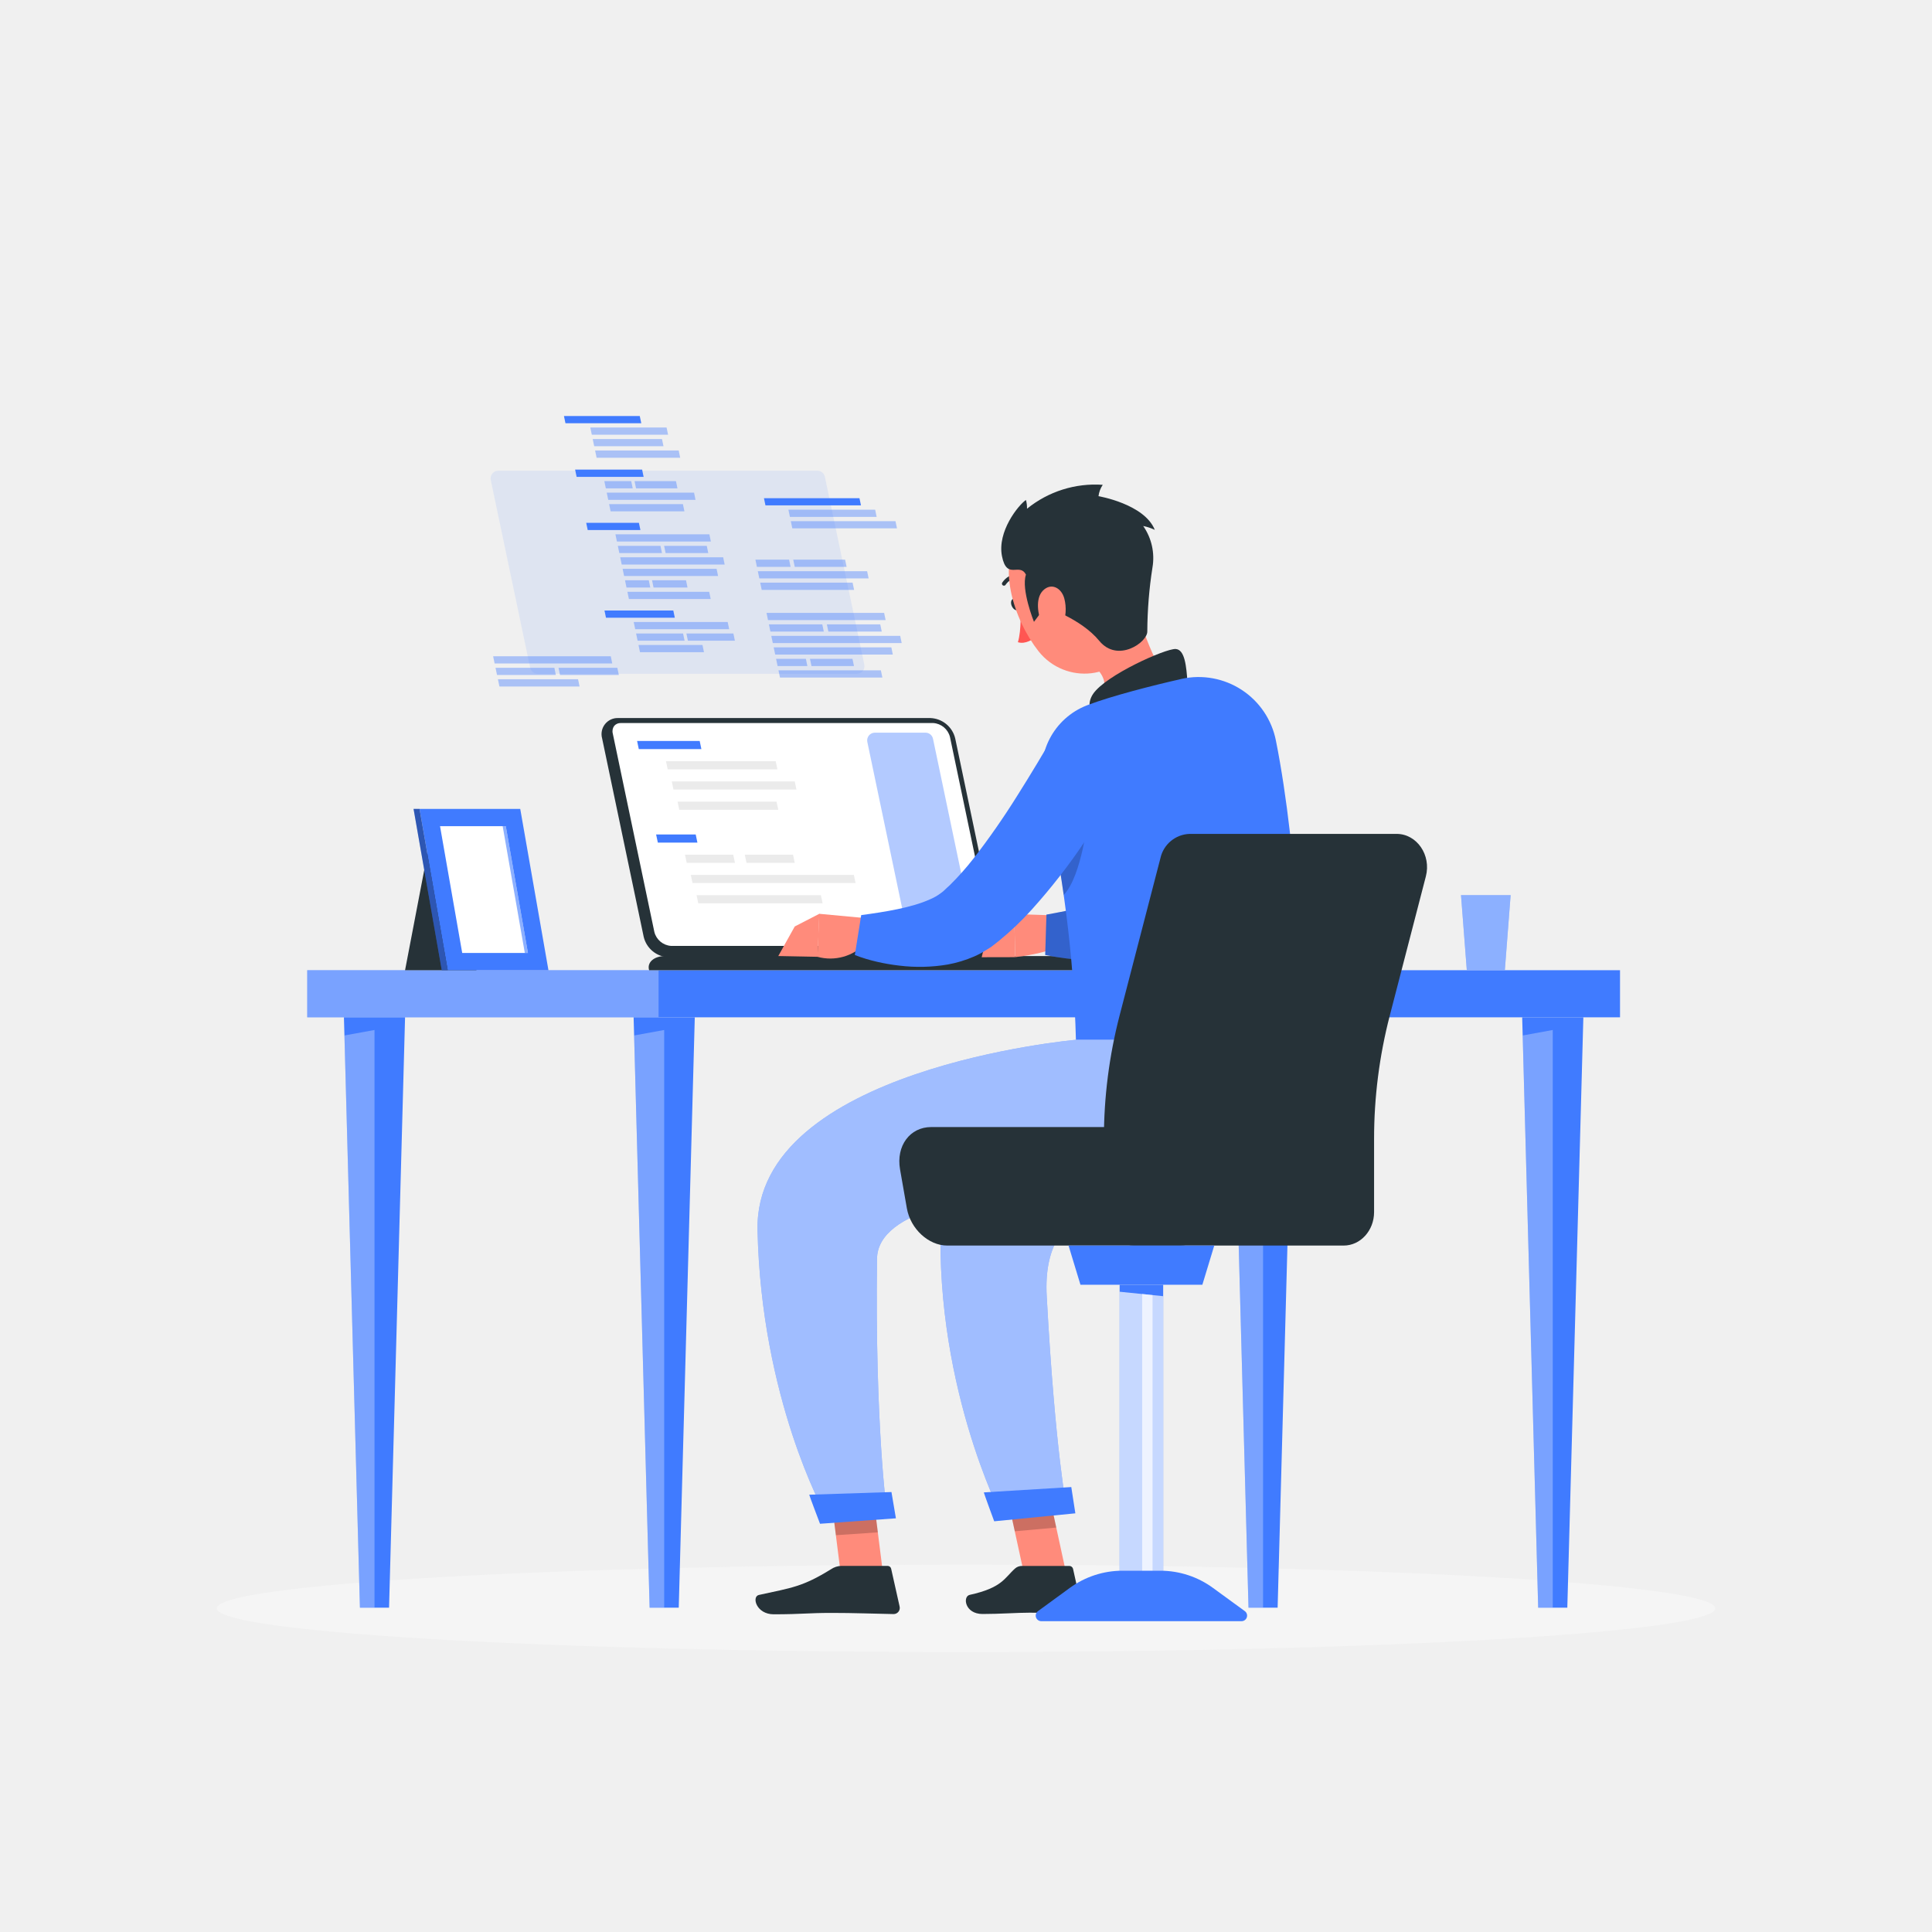
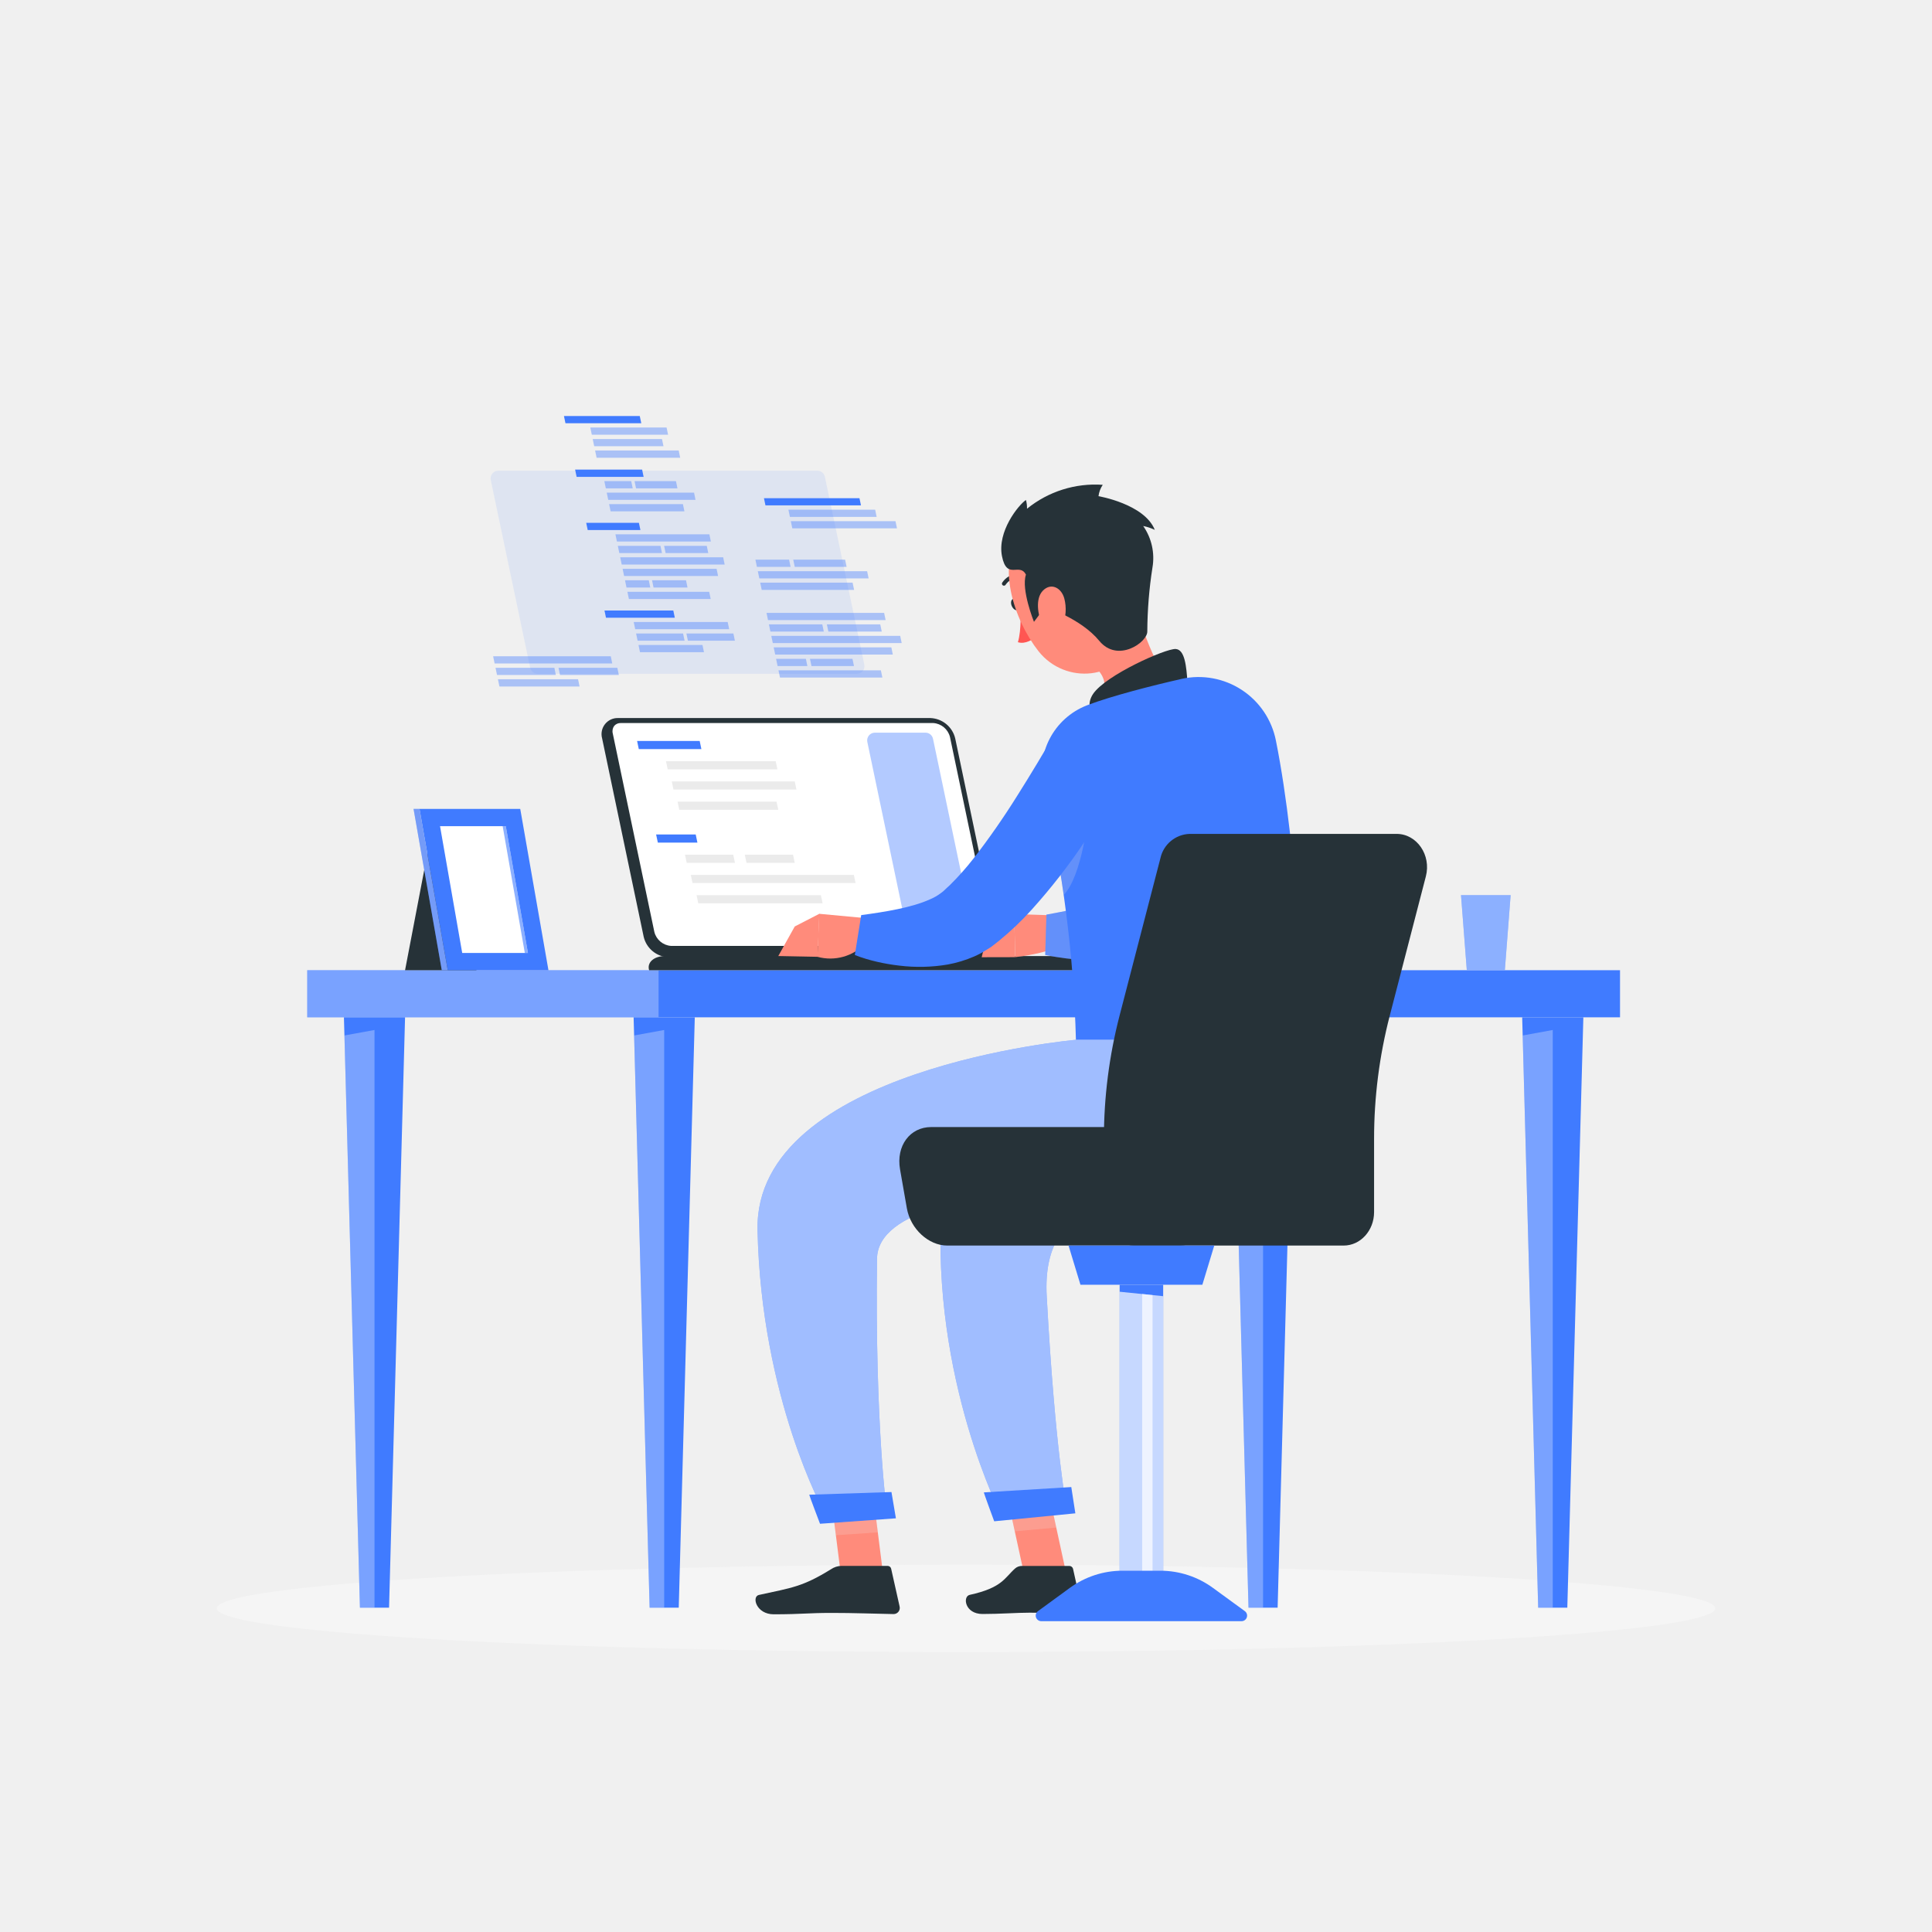
- <svg xmlns="http://www.w3.org/2000/svg" viewBox="0 0 500 500">
+ <svg xmlns="http://www.w3.org/2000/svg" fill="#efe8e6" viewBox="0 0 500 500">
  <g id="freepik--Shadow--inject-2">
    <ellipse id="freepik--path--inject-2" cx="250" cy="416.24" rx="193.89" ry="11.32" style="fill:#f5f5f5" />
  </g>
  <g id="freepik--Desk--inject-2">
    <rect x="79.51" y="251.09" width="339.75" height="12.19" style="fill:#407BFF" />
    <rect x="79.51" y="251.09" width="90.93" height="12.19" style="fill:#fff;opacity:0.3" />
    <polygon points="171.89 263.28 163.98 263.28 168.12 416.06 171.89 416.06 175.66 416.06 179.81 263.28 171.89 263.28" style="fill:#407BFF" />
    <polygon points="168.12 416.06 171.89 416.06 171.89 266.56 164.11 267.98 168.12 416.06" style="fill:#fff;opacity:0.3" />
    <polygon points="96.92 263.28 89.01 263.28 93.15 416.06 96.92 416.06 100.69 416.06 104.83 263.28 96.92 263.28" style="fill:#407BFF" />
    <polygon points="93.15 416.06 96.92 416.06 96.92 266.56 89.13 267.98 93.15 416.06" style="fill:#fff;opacity:0.3" />
    <polygon points="401.85 263.28 393.94 263.28 398.08 416.06 401.85 416.06 405.62 416.06 409.77 263.28 401.85 263.28" style="fill:#407BFF" />
    <polygon points="398.08 416.06 401.85 416.06 401.85 266.56 394.07 267.98 398.08 416.06" style="fill:#fff;opacity:0.3" />
    <polygon points="326.88 263.28 318.97 263.28 323.11 416.06 326.88 416.06 330.65 416.06 334.79 263.28 326.88 263.28" style="fill:#407BFF" />
    <polygon points="323.11 416.06 326.88 416.06 326.88 266.56 319.1 267.98 323.11 416.06" style="fill:#fff;opacity:0.3" />
    <path d="M240.78,185.83H160a4.16,4.16,0,0,0-4.17,5.28l10.76,51.35a6.87,6.87,0,0,0,6.38,5.27h80.84a4.16,4.16,0,0,0,4.17-5.27l-10.77-51.35A6.87,6.87,0,0,0,240.78,185.83Z" style="fill:#263238" />
    <path d="M173.67,244.8a4.79,4.79,0,0,1-4.32-3.6l-10.76-51.35a2.35,2.35,0,0,1,.37-2,2.17,2.17,0,0,1,1.73-.73h80.84a4.79,4.79,0,0,1,4.32,3.6l10.76,51.35a2.35,2.35,0,0,1-.37,2,2.14,2.14,0,0,1-1.73.73Z" style="fill:#fff" />
    <path d="M234.66,240.69,224.46,192a2,2,0,0,1,1.94-2.39h13.12a2,2,0,0,1,1.94,1.58l10.2,48.65a2,2,0,0,1-1.94,2.39H236.6A2,2,0,0,1,234.66,240.69Z" style="fill:#407BFF;opacity:0.4" />
    <polygon points="165.32 193.87 164.88 191.76 181.08 191.76 181.52 193.87 165.32 193.87" style="fill:#407BFF" />
    <polygon points="172.8 199.11 172.36 197 200.75 197 201.2 199.11 172.8 199.11" style="fill:#ebebeb" />
    <polygon points="174.3 204.34 173.85 202.23 205.68 202.23 206.12 204.34 174.3 204.34" style="fill:#ebebeb" />
    <polygon points="175.79 209.58 175.35 207.47 200.97 207.47 201.42 209.58 175.79 209.58" style="fill:#ebebeb" />
    <polygon points="170.25 218.07 169.8 215.96 180.05 215.96 180.49 218.07 170.25 218.07" style="fill:#407BFF" />
    <polygon points="177.72 223.3 177.28 221.19 189.76 221.19 190.21 223.3 177.72 223.3" style="fill:#ebebeb" />
    <polygon points="193.2 223.3 192.75 221.19 205.24 221.19 205.68 223.3 193.2 223.3" style="fill:#ebebeb" />
    <polygon points="179.22 228.54 178.78 226.43 220.98 226.43 221.42 228.54 179.22 228.54" style="fill:#ebebeb" />
    <polygon points="180.71 233.77 180.27 231.66 212.45 231.66 212.89 233.77 180.71 233.77" style="fill:#ebebeb" />
    <path d="M278.52,247.42H172.16c-2.9,0-4.78,1.65-4.17,3.67H284.9C284.3,249.07,281.42,247.42,278.52,247.42Z" style="fill:#263238" />
    <path d="M137.21,172.85,127,124.19a2,2,0,0,1,1.94-2.38h82.6a2,2,0,0,1,1.94,1.57L223.69,172a2,2,0,0,1-1.94,2.39h-82.6A2,2,0,0,1,137.21,172.85Z" style="fill:#407BFF;opacity:0.1" />
    <polygon points="166.57 123.41 149.23 123.41 148.84 121.54 166.18 121.54 166.57 123.41" style="fill:#407BFF" />
    <polygon points="163.75 126.39 156.79 126.39 156.4 124.52 163.36 124.52 163.75 126.39" style="fill:#407BFF;opacity:0.4" />
    <polygon points="175.33 126.39 164.61 126.39 164.22 124.52 174.94 124.52 175.33 126.39" style="fill:#407BFF;opacity:0.4" />
    <polygon points="180 129.36 157.41 129.36 157.02 127.49 179.62 127.49 180 129.36" style="fill:#407BFF;opacity:0.4" />
    <polygon points="177.13 132.34 158.03 132.34 157.64 130.47 176.74 130.47 177.13 132.34" style="fill:#407BFF;opacity:0.4" />
    <polygon points="189.8 163.95 177.64 163.95 178.03 165.81 190.19 165.81 189.8 163.95" style="fill:#407BFF;opacity:0.4" />
    <polygon points="174.64 159.87 156.83 159.87 156.44 158 174.25 158 174.64 159.87" style="fill:#407BFF" />
    <polygon points="181.8 166.92 165.24 166.92 165.63 168.79 182.19 168.79 181.8 166.92" style="fill:#407BFF;opacity:0.4" />
    <polygon points="176.78 163.95 164.62 163.95 165.01 165.81 177.17 165.81 176.78 163.95" style="fill:#407BFF;opacity:0.4" />
    <polygon points="188.32 160.97 164 160.97 164.39 162.84 188.71 162.84 188.32 160.97" style="fill:#407BFF;opacity:0.4" />
    <polygon points="165.96 109.53 146.34 109.53 145.95 107.67 165.57 107.67 165.96 109.53" style="fill:#407BFF" />
    <polygon points="175.65 116.59 154.01 116.59 154.4 118.46 176.03 118.46 175.65 116.59" style="fill:#407BFF;opacity:0.4" />
    <polygon points="171.32 113.62 153.39 113.62 153.78 115.48 171.71 115.48 171.32 113.62" style="fill:#407BFF;opacity:0.4" />
    <polygon points="172.51 110.64 152.77 110.64 153.16 112.51 172.9 112.51 172.51 110.64" style="fill:#407BFF;opacity:0.4" />
    <polygon points="165.74 137.18 152.1 137.18 151.71 135.31 165.35 135.31 165.74 137.18" style="fill:#407BFF" />
    <polygon points="187.16 144.23 160.51 144.23 160.9 146.1 187.54 146.1 187.16 144.23" style="fill:#407BFF;opacity:0.4" />
    <polygon points="170.93 141.26 159.89 141.26 160.28 143.13 171.32 143.13 170.93 141.26" style="fill:#407BFF;opacity:0.4" />
    <polygon points="182.91 141.26 171.87 141.26 172.26 143.13 183.3 143.13 182.91 141.26" style="fill:#407BFF;opacity:0.4" />
    <polygon points="183.59 138.28 159.27 138.28 159.66 140.15 183.97 140.15 183.59 138.28" style="fill:#407BFF;opacity:0.4" />
    <polygon points="183.54 153.16 162.37 153.16 162.76 155.02 183.93 155.02 183.54 153.16" style="fill:#407BFF;opacity:0.4" />
    <polygon points="167.91 150.18 161.75 150.18 162.14 152.05 168.29 152.05 167.91 150.18" style="fill:#407BFF;opacity:0.4" />
    <polygon points="177.54 150.18 168.75 150.18 169.14 152.05 177.93 152.05 177.54 150.18" style="fill:#407BFF;opacity:0.4" />
    <polygon points="185.45 147.21 161.13 147.21 161.52 149.07 185.84 149.07 185.45 147.21" style="fill:#407BFF;opacity:0.4" />
    <polygon points="204.6 146.71 195.89 146.71 195.5 144.84 204.22 144.84 204.6 146.71" style="fill:#407BFF;opacity:0.4" />
    <polygon points="219.1 146.71 205.68 146.71 205.29 144.84 218.71 144.84 219.1 146.71" style="fill:#407BFF;opacity:0.4" />
    <polygon points="224.8 149.69 196.51 149.69 196.12 147.82 224.41 147.82 224.8 149.69" style="fill:#407BFF;opacity:0.4" />
    <polygon points="221.04 152.66 197.13 152.66 196.74 150.79 220.65 150.79 221.04 152.66" style="fill:#407BFF;opacity:0.4" />
    <polygon points="231.75 134.88 204.66 134.88 205.05 136.74 232.14 136.74 231.75 134.88" style="fill:#407BFF;opacity:0.4" />
    <polygon points="226.49 131.9 204.04 131.9 204.43 133.77 226.87 133.77 226.49 131.9" style="fill:#407BFF;opacity:0.4" />
    <polygon points="222.43 128.93 197.71 128.93 198.1 130.79 222.82 130.79 222.43 128.93" style="fill:#407BFF" />
    <polygon points="232.97 164.56 199.61 164.56 200 166.43 233.36 166.43 232.97 164.56" style="fill:#407BFF;opacity:0.4" />
    <polygon points="212.81 161.59 198.99 161.59 199.38 163.45 213.2 163.45 212.81 161.59" style="fill:#407BFF;opacity:0.4" />
    <polygon points="227.81 161.59 213.99 161.59 214.38 163.45 228.2 163.45 227.81 161.59" style="fill:#407BFF;opacity:0.4" />
    <polygon points="228.81 158.61 198.37 158.61 198.76 160.48 229.2 160.48 228.81 158.61" style="fill:#407BFF;opacity:0.4" />
    <polygon points="227.97 173.48 201.47 173.48 201.86 175.35 228.36 175.35 227.97 173.48" style="fill:#407BFF;opacity:0.4" />
    <polygon points="208.56 170.51 200.85 170.51 201.24 172.38 208.95 172.38 208.56 170.51" style="fill:#407BFF;opacity:0.4" />
    <polygon points="220.62 170.51 209.62 170.51 210.01 172.38 221.01 172.38 220.62 170.51" style="fill:#407BFF;opacity:0.4" />
    <polygon points="230.68 167.53 200.23 167.53 200.62 169.4 231.06 169.4 230.68 167.53" style="fill:#407BFF;opacity:0.4" />
    <polygon points="149.6 175.79 128.86 175.79 129.25 177.66 149.99 177.66 149.6 175.79" style="fill:#407BFF;opacity:0.4" />
    <polygon points="143.47 172.82 128.24 172.82 128.63 174.68 143.85 174.68 143.47 172.82" style="fill:#407BFF;opacity:0.4" />
    <polygon points="159.76 172.82 144.54 172.82 144.93 174.68 160.16 174.68 159.76 172.82" style="fill:#407BFF;opacity:0.4" />
    <polygon points="158.07 169.84 127.62 169.84 128.01 171.71 158.45 171.71 158.07 169.84" style="fill:#407BFF;opacity:0.4" />
    <polygon points="390.95 231.66 378.11 231.66 379.61 251.09 389.45 251.09 390.95 231.66" style="fill:#407BFF" />
    <polygon points="390.95 231.66 378.11 231.66 379.61 251.09 389.45 251.09 390.95 231.66" style="fill:#fff;opacity:0.4" />
    <polygon points="111.13 218.17 129.59 218.17 123.29 251.09 104.83 251.09 111.13 218.17" style="fill:#263238" />
    <polygon points="134.64 209.35 108.57 209.35 115.87 251.09 141.94 251.09 134.64 209.35" style="fill:#407BFF" />
    <polygon points="107.03 209.35 108.57 209.35 115.87 251.09 114.33 251.09 107.03 209.35" style="fill:#407BFF" />
    <polygon points="107.03 209.35 108.57 209.35 115.87 251.09 114.33 251.09 107.03 209.35" style="opacity:0.3" />
    <polygon points="119.62 246.62 113.88 213.81 130.9 213.81 136.63 246.62 119.62 246.62" style="fill:#fff" />
    <polygon points="135.82 246.62 130.09 213.81 130.9 213.81 136.63 246.62 135.82 246.62" style="fill:#407BFF;opacity:0.6" />
  </g>
  <g id="freepik--Character--inject-2">
    <path d="M263.77,156c.37.8.25,1.65-.28,1.89s-1.25-.21-1.62-1-.24-1.65.28-1.89S263.4,155.16,263.77,156Z" style="fill:#263238" />
    <path d="M264.09,157.58s.32,5.46-.66,8.62c2,.67,4.16-1,4.16-1Z" style="fill:#ff5652" />
    <path d="M263.87,149.39a.53.53,0,0,1-.3.12,4.12,4.12,0,0,0-3.29,1.79.52.52,0,1,1-.9-.52,5.14,5.14,0,0,1,4.13-2.31.52.52,0,0,1,.36.92Z" style="fill:#263238" />
    <path d="M293.22,154.76c3.09,10.7,6.54,19,10.75,23.74,0,0,.08,8.41-14.25,12.41-15.76,4.4-9.72-5.72-9.72-5.72,8-4.45,7.24-11.17,1.22-13.73Z" style="fill:#ff8b7b" />
    <path d="M307.31,176.45c-.28-3.91-.65-8.37-3.06-8.49-2.66-.12-18.06,6.76-21.35,11.61s3.14,9.6,3.14,9.6Z" style="fill:#263238" />
    <path d="M275.79,237l-13.3-.44.24,11.14s11.6-1.2,12.11-4.25Z" style="fill:#ff8b7b" />
    <polygon points="255.46 242.03 254.06 247.73 262.73 247.71 262.49 236.57 255.46 242.03" style="fill:#ff8b7b" />
    <path d="M329.17,190.71l-.28,2.86c-.09.92-.21,1.82-.33,2.73-.23,1.81-.52,3.62-.83,5.42-.6,3.61-1.38,7.2-2.28,10.81a107.83,107.83,0,0,1-3.32,10.87c-.69,1.83-1.41,3.66-2.27,5.52a45.73,45.73,0,0,1-3,5.65c-.27.47-.61,1-.94,1.44s-.65,1-1,1.46-.72,1-1.18,1.47l-.65.74a10.06,10.06,0,0,1-.74.78,22.81,22.81,0,0,1-6.93,4.65,41,41,0,0,1-12.43,3.15c-1.95.23-3.88.32-5.77.37s-3.78,0-5.64-.1-3.7-.26-5.53-.48-3.61-.51-5.55-.9l.32-10.45a160.33,160.33,0,0,0,18.9-4.5,41.44,41.44,0,0,0,4.06-1.56,18.63,18.63,0,0,0,3.22-1.75,4.48,4.48,0,0,0,1.46-1.42l.29-.46a6.53,6.53,0,0,0,.37-.61,7.56,7.56,0,0,0,.39-.71c.13-.26.27-.5.4-.79a52.59,52.59,0,0,0,2.89-7.94c.82-2.94,1.59-6,2.21-9.17s1.22-6.37,1.77-9.6l.76-4.86.69-4.73Z" style="fill:#407BFF" />
    <path d="M329.17,190.71l-.28,2.86c-.09.92-.21,1.82-.33,2.73-.23,1.81-.52,3.62-.83,5.42-.6,3.61-1.38,7.2-2.28,10.81a107.83,107.83,0,0,1-3.32,10.87c-.69,1.83-1.41,3.66-2.27,5.52a45.73,45.73,0,0,1-3,5.65c-.27.47-.61,1-.94,1.44s-.65,1-1,1.46-.72,1-1.18,1.47l-.65.74a10.06,10.06,0,0,1-.74.78,22.81,22.81,0,0,1-6.93,4.65,41,41,0,0,1-12.43,3.15c-1.95.23-3.88.32-5.77.37s-3.78,0-5.64-.1-3.7-.26-5.53-.48-3.61-.51-5.55-.9l.32-10.45a160.33,160.33,0,0,0,18.9-4.5,41.44,41.44,0,0,0,4.06-1.56,18.63,18.63,0,0,0,3.22-1.75,4.48,4.48,0,0,0,1.46-1.42l.29-.46a6.53,6.53,0,0,0,.37-.61,7.56,7.56,0,0,0,.39-.71c.13-.26.27-.5.4-.79a52.59,52.59,0,0,0,2.89-7.94c.82-2.94,1.59-6,2.21-9.17s1.22-6.37,1.77-9.6l.76-4.86.69-4.73Z" style="opacity:0.2" />
    <path d="M270.12,204a326.55,326.55,0,0,1,8.33,65.14H337c.32-7.23-.9-48-6.79-77.45a20.4,20.4,0,0,0-24.4-16l-.28.07c-7.31,1.66-17.8,4.34-24,6.69l-.25.1A18.33,18.33,0,0,0,270.12,204Z" style="fill:#407BFF" />
    <path d="M273.93,222.7c.46,2.81.93,5.79,1.36,8.91,4.79-5,6.31-20.32,6.31-20.32Z" style="opacity:0.2" />
    <path d="M225.29,237.73,212,236.49l-.44,11.13A12.48,12.48,0,0,0,224,244.11Z" style="fill:#ff8b7b" />
    <polygon points="205.68 239.77 201.42 247.42 211.6 247.62 212.04 236.49 205.68 239.77" style="fill:#ff8b7b" />
    <path d="M292.09,198.87c-.92,1.75-1.74,3.3-2.66,4.9s-1.8,3.16-2.75,4.71c-1.88,3.12-3.83,6.18-5.89,9.21a153.64,153.64,0,0,1-13.71,17.64,75.7,75.7,0,0,1-8.69,8.27c-.39.33-.85.65-1.28,1s-.81.63-1.45,1-1.18.74-1.76,1.06-1.18.61-1.77.87a31.42,31.42,0,0,1-6.88,2.09,43.44,43.44,0,0,1-12.52.28,52,52,0,0,1-5.8-1q-1.43-.33-2.82-.75c-1-.28-1.81-.59-2.88-1l1.65-10.32c6.28-.85,13.07-1.94,17.75-4.06a12.83,12.83,0,0,0,2.91-1.67,6.81,6.81,0,0,0,1-.84c.07-.09.38-.36.61-.58s.5-.43.75-.69a71.37,71.37,0,0,0,6-6.75,195.49,195.49,0,0,0,11.27-16.16c1.8-2.83,3.55-5.71,5.3-8.6l2.58-4.34,2.49-4.27Z" style="fill:#407BFF" />
    <polygon points="276.02 407.6 265.08 407.6 259.57 382.25 270.52 382.25 276.02 407.6" style="fill:#ff8b7b" />
    <path d="M264.47,405.26h12.3a1,1,0,0,1,.93.74l2.16,9.74a1.6,1.6,0,0,1-1.6,1.94c-4.29-.07-6.38-.32-11.79-.32-3.33,0-7.6.34-12.19.34s-5.2-4.54-3.32-4.95c8.44-1.85,9-4.39,11.73-6.82A2.64,2.64,0,0,1,264.47,405.26Z" style="fill:#263238" />
    <g style="opacity:0.2">
      <polygon points="270.53 382.26 259.57 382.26 262.63 396.3 273.37 395.33 270.53 382.26" />
    </g>
    <path d="M289.71,141.9c4,10.12,6.78,15.85,4.14,23.2-4,11.05-18.19,12.17-25.09,3.43-6.2-7.87-11.62-23.1-3.79-31.47A14.81,14.81,0,0,1,289.71,141.9Z" style="fill:#ff8b7b" />
    <path d="M270.49,157.06c-1.64,2.2-2.9,3.87-2.9,3.87s-3.37-8.37-2.08-12.21c-1.64-3.25-4.95,1.54-6.2-4.79s4.16-13.13,6.2-14.54a7.41,7.41,0,0,1,.28,2.27,28,28,0,0,1,19.6-6.19,6.77,6.77,0,0,0-1.1,2.94s11.87,2,14.57,8.72a12.83,12.83,0,0,0-3-1,14.49,14.49,0,0,1,2.4,10.72,110.21,110.21,0,0,0-1.34,16.53c.11,2.84-7.68,8.27-12.43,2.47S270.49,157.06,270.49,157.06Z" style="fill:#263238" />
    <path d="M275.44,154.88a11.07,11.07,0,0,1-.5,7.1c-1.27,3-3.88,2.28-5.17-.34-1.17-2.35-1.92-6.71.15-8.8S274.66,152.05,275.44,154.88Z" style="fill:#ff8b7b" />
    <path d="M296,269.1s-50.84,18.44-52.33,42.83c-2.76,44.93,15.61,80.5,15.61,80.5l16.84-1.8s-3-14.46-5.23-55.16c-2.81-51.15,84,1.2,66.12-66.37Z" style="fill:#407BFF" />
    <path d="M296,269.1s-50.84,18.44-52.33,42.83c-2.76,44.93,15.61,80.5,15.61,80.5l16.84-1.8s-3-14.46-5.23-55.16c-2.81-51.15,84,1.2,66.12-66.37Z" style="fill:#fff;opacity:0.5" />
    <path d="M254.62,386.23c-.08,0,2.68,7.48,2.68,7.48l21-2.06-1.05-6.8Z" style="fill:#407BFF" />
    <polygon points="228.73 408.85 217.78 408.85 214.58 383.49 225.53 383.49 228.73 408.85" style="fill:#ff8b7b" />
    <path d="M217.7,405.25h12a.94.94,0,0,1,.93.74l2.18,9.73a1.59,1.59,0,0,1-1.57,2c-4.31-.07-10.55-.31-16-.3-6.34,0-7.55.35-15,.36-4.5,0-5.75-4.53-3.87-5,8.56-1.88,11.3-2.09,18.69-6.66A5,5,0,0,1,217.7,405.25Z" style="fill:#263238" />
    <polygon points="214.59 383.5 216.33 397.31 227.19 396.57 225.54 383.5 214.59 383.5" style="opacity:0.2" />
    <path d="M278.45,269.1s-83.3,7.39-82.4,49.23c.93,43.52,17.19,72.87,17.19,72.87H229.5s-3.08-22.58-2.53-65.42c.16-12.83,26.1-17.07,51.42-18.57,21.88-1.3,42.36-13.77,50.86-34L331,269.1Z" style="fill:#407BFF" />
    <path d="M278.45,269.1s-83.3,7.39-82.4,49.23c.93,43.52,17.19,72.87,17.19,72.87H229.5s-3.08-22.58-2.53-65.42c.16-12.83,26.1-17.07,51.42-18.57,21.88-1.3,42.36-13.77,50.86-34L331,269.1Z" style="fill:#fff;opacity:0.5" />
    <path d="M209.43,386.83c-.07,0,2.79,7.52,2.79,7.52l19.64-1.41-1.15-6.8Z" style="fill:#407BFF" />
    <path d="M300.32,222.08l-10.57,40.73a127.1,127.1,0,0,0-4.06,31.95v18.93c0,4.78,3.52,8.66,7.87,8.66h54.18c4.35,0,7.87-3.88,7.87-8.66V294.76a127.11,127.11,0,0,1,4.07-31.95l9.33-36c1.44-5.53-2.34-11-7.57-11H307.88A8,8,0,0,0,300.32,222.08Z" style="fill:#263238" />
    <path d="M232.93,302.63l1.77,10.1c.94,5.31,5.61,9.62,10.44,9.62h60.23c4.83,0,8-4.31,7.06-9.62l-1.77-10.1c-1.07-6.05-6.38-10.95-11.88-10.95H241C235.46,291.68,231.87,296.58,232.93,302.63Z" style="fill:#263238" />
    <polygon points="311.17 332.49 279.62 332.49 276.54 322.35 314.25 322.35 311.17 332.49" style="fill:#407BFF" />
    <rect x="289.76" y="332.49" width="11.27" height="75.41" style="fill:#407BFF" />
    <polygon points="301.03 407.9 289.76 407.9 289.76 334.3 301.03 335.45 301.03 407.9" style="fill:#fff;opacity:0.7" />
    <polygon points="298.28 407.9 295.59 407.9 295.59 334.89 298.28 335.17 298.28 407.9" style="fill:#fff;opacity:0.7" />
    <path d="M321.31,419.56H269.47a1.44,1.44,0,0,1-.84-2.6l8.22-6a23.08,23.08,0,0,1,13.62-4.46h9.85a23.07,23.07,0,0,1,13.61,4.46l8.23,6A1.44,1.44,0,0,1,321.31,419.56Z" style="fill:#407BFF" />
  </g>
</svg>
